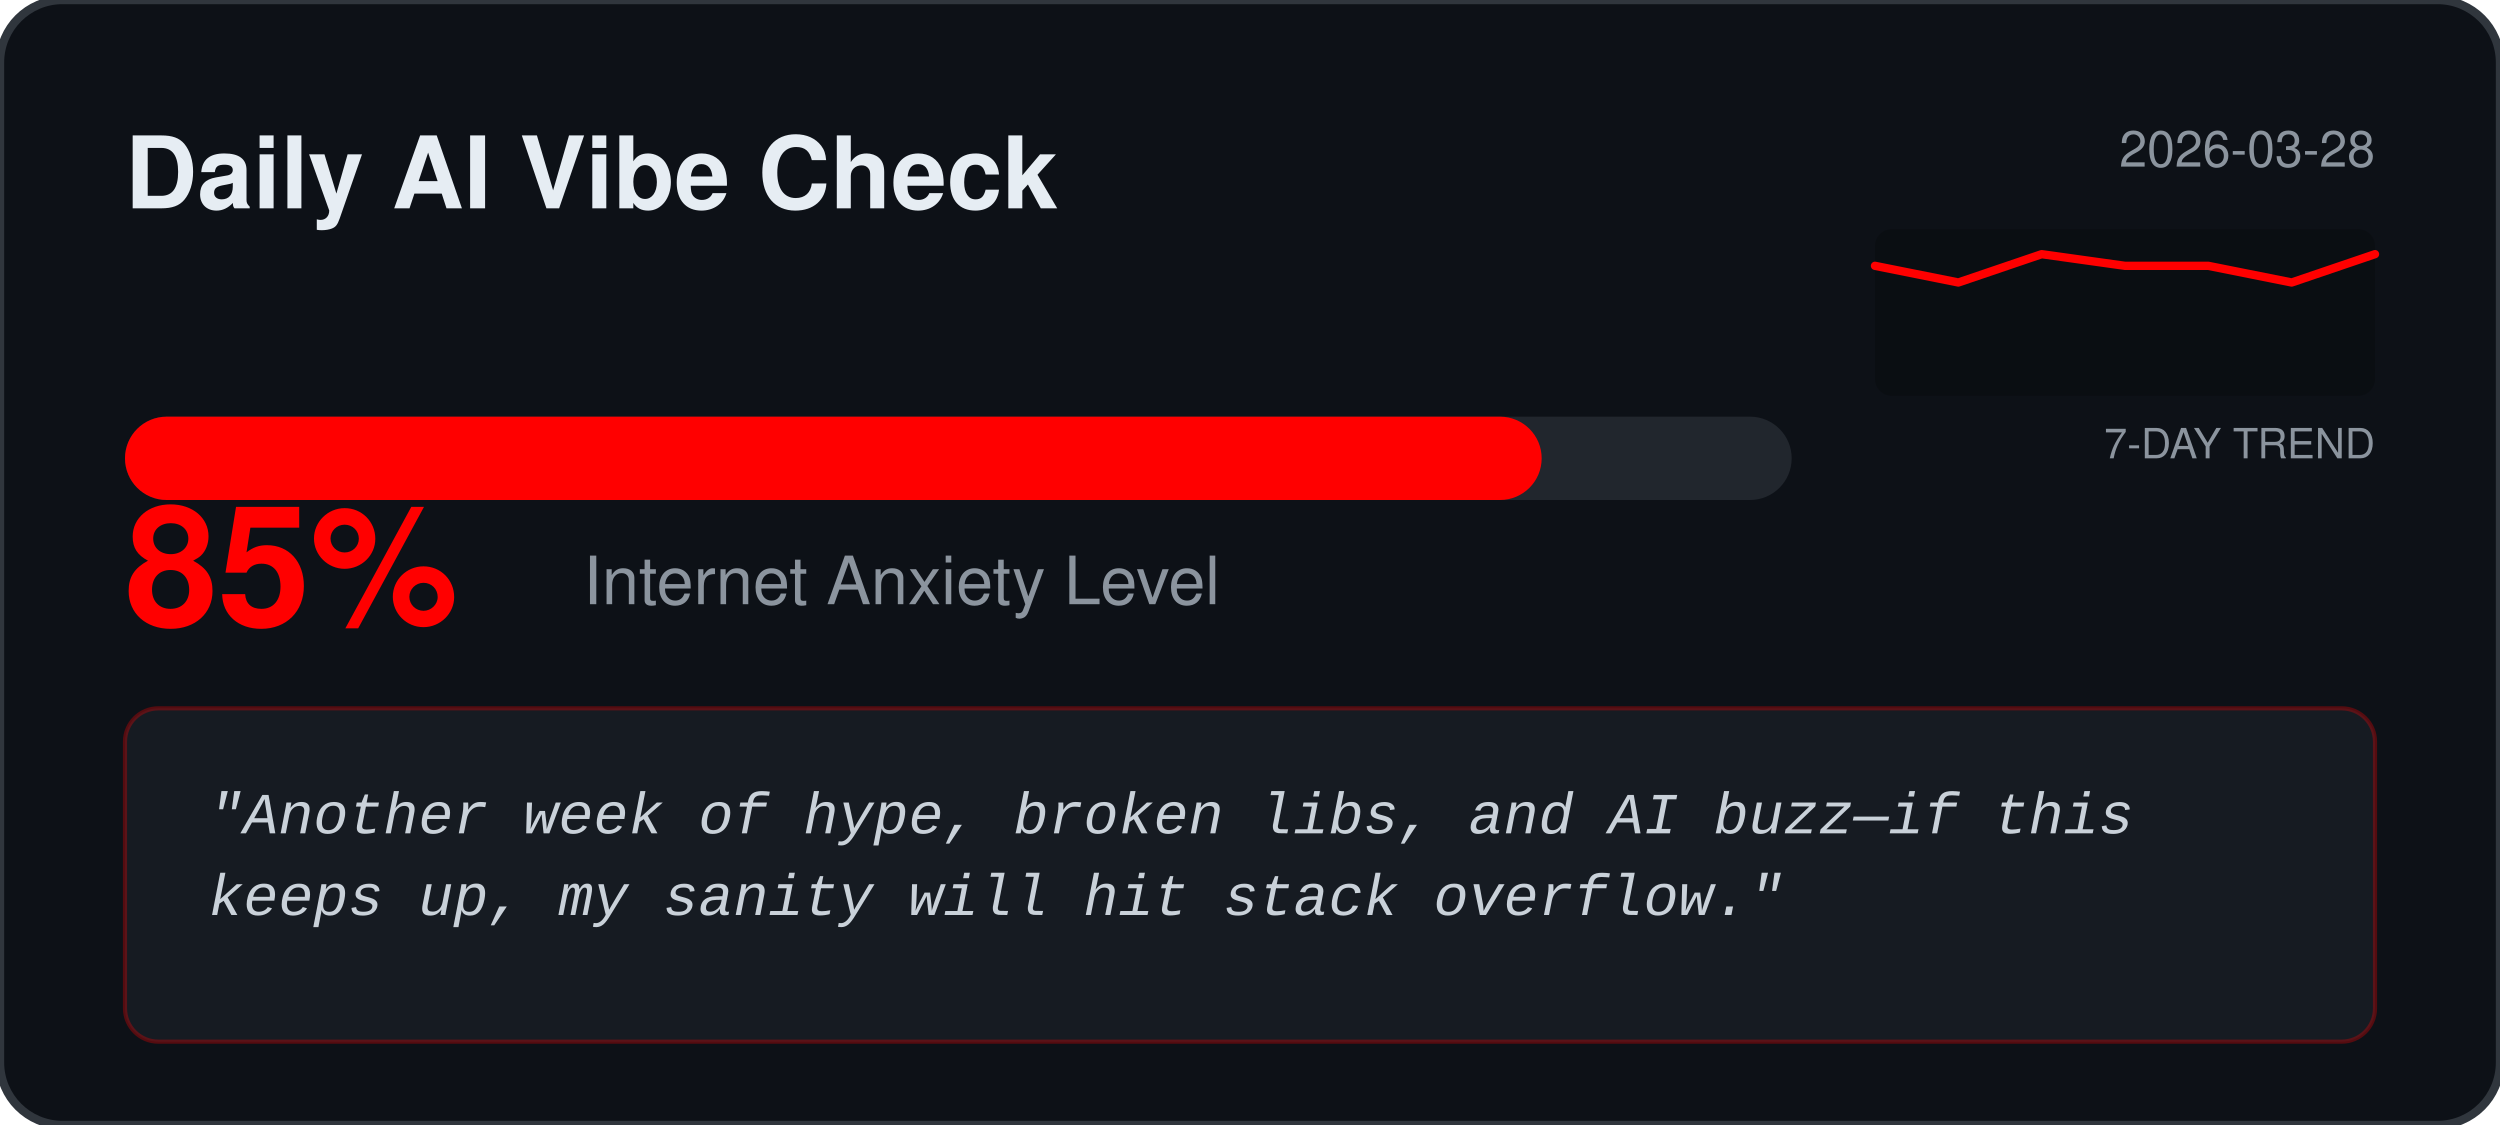
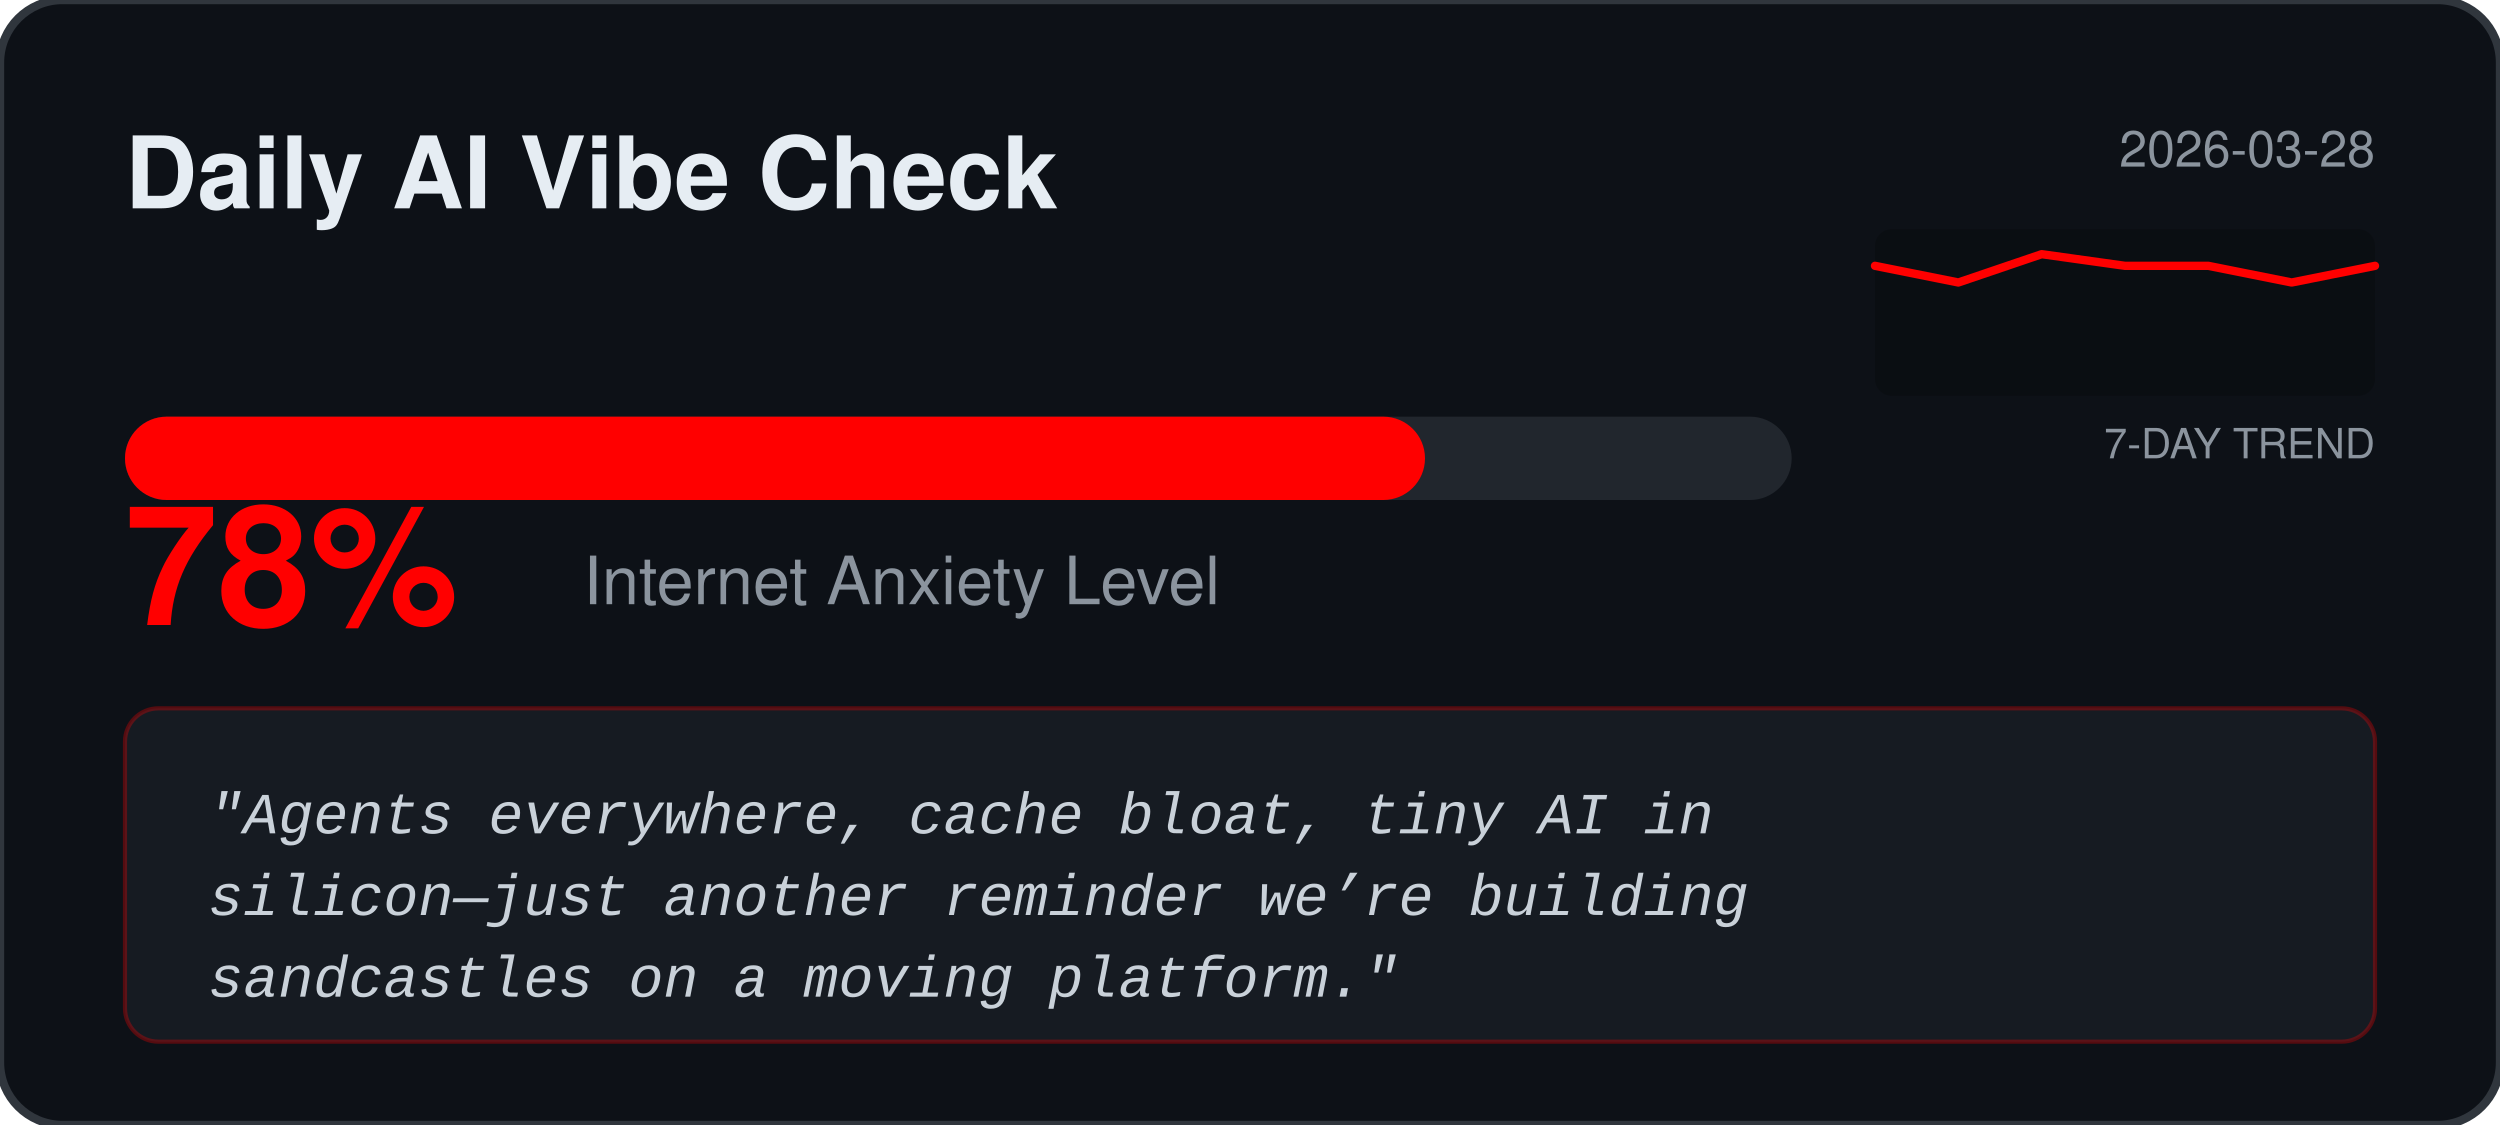
<svg xmlns="http://www.w3.org/2000/svg" width="600" height="270" viewBox="0 0 600 270" fill="none">
  <rect width="600" height="270" rx="15" fill="#0D1117" stroke="#30363D" stroke-width="2" />
  <text x="30" y="50" fill="#E6EDF3" font-family="Segoe UI, Helvetica, sans-serif" font-weight="bold" font-size="24">Daily AI Vibe Check</text>
  <text x="570" y="40" fill="#8B949E" font-family="Segoe UI, Helvetica, sans-serif" font-size="12" text-anchor="end">2026-03-28</text>
  <rect x="450" y="55" width="120" height="40" fill="#000000" fill-opacity="0.2" rx="4" />
  <text x="570" y="110" fill="#8B949E" font-family="Segoe UI, Helvetica, sans-serif" font-size="10" text-anchor="end">7-DAY TREND</text>
-   <polyline points="450.0,63.8 470.0,67.8 490.0,61.0 510.0,63.8 530.0,63.8 550.0,67.8 570.0,61.0" fill="none" stroke="#FF0000" stroke-width="2" stroke-linecap="round" stroke-linejoin="round" />
+   <polyline points="450.0,63.8 470.0,67.8 490.0,61.0 510.0,63.8 530.0,63.8 550.0,67.8 570.0,63.8" fill="none" stroke="#FF0000" stroke-width="2" stroke-linecap="round" stroke-linejoin="round" />
  <rect x="30" y="100" width="400" height="20" rx="10" fill="#21262D" />
-   <rect x="30" y="100" width="340.0" height="20" rx="10" fill="#FF0000" />
-   <text x="30" y="150" fill="#FF0000" font-family="Segoe UI, Helvetica, sans-serif" font-weight="bold" font-size="40">85%</text>
+   <rect x="30" y="100" width="312.0" height="20" rx="10" fill="#FF0000" />
+   <text x="30" y="150" fill="#FF0000" font-family="Segoe UI, Helvetica, sans-serif" font-weight="bold" font-size="40">78%</text>
  <text x="140" y="145" fill="#8B949E" font-family="Segoe UI, Helvetica, sans-serif" font-size="16">Internet Anxiety Level</text>
  <rect x="30" y="170" width="540" height="80" rx="8" fill="#161B22" stroke="#FF0000" stroke-opacity="0.3" />
  <text x="50" y="200" fill="#C9D1D9" font-family="Courier New, monospace" font-size="14" font-style="italic">
-     <tspan x="50" dy="0">"Another week of hype, broken libs, and AI buzz—if this</tspan>
-     <tspan x="50" dy="1.4em">keeps up, my sanity will hit stack overflow."</tspan>
+     <tspan x="50" dy="0">"Agents everywhere, cache bloat, tiny AI in</tspan>
+     <tspan x="50" dy="1.4em">silicon—just another reminder we’re building</tspan>
+     <tspan x="50" dy="1.4em">sandcastles on a moving platform."</tspan>
  </text>
</svg>
